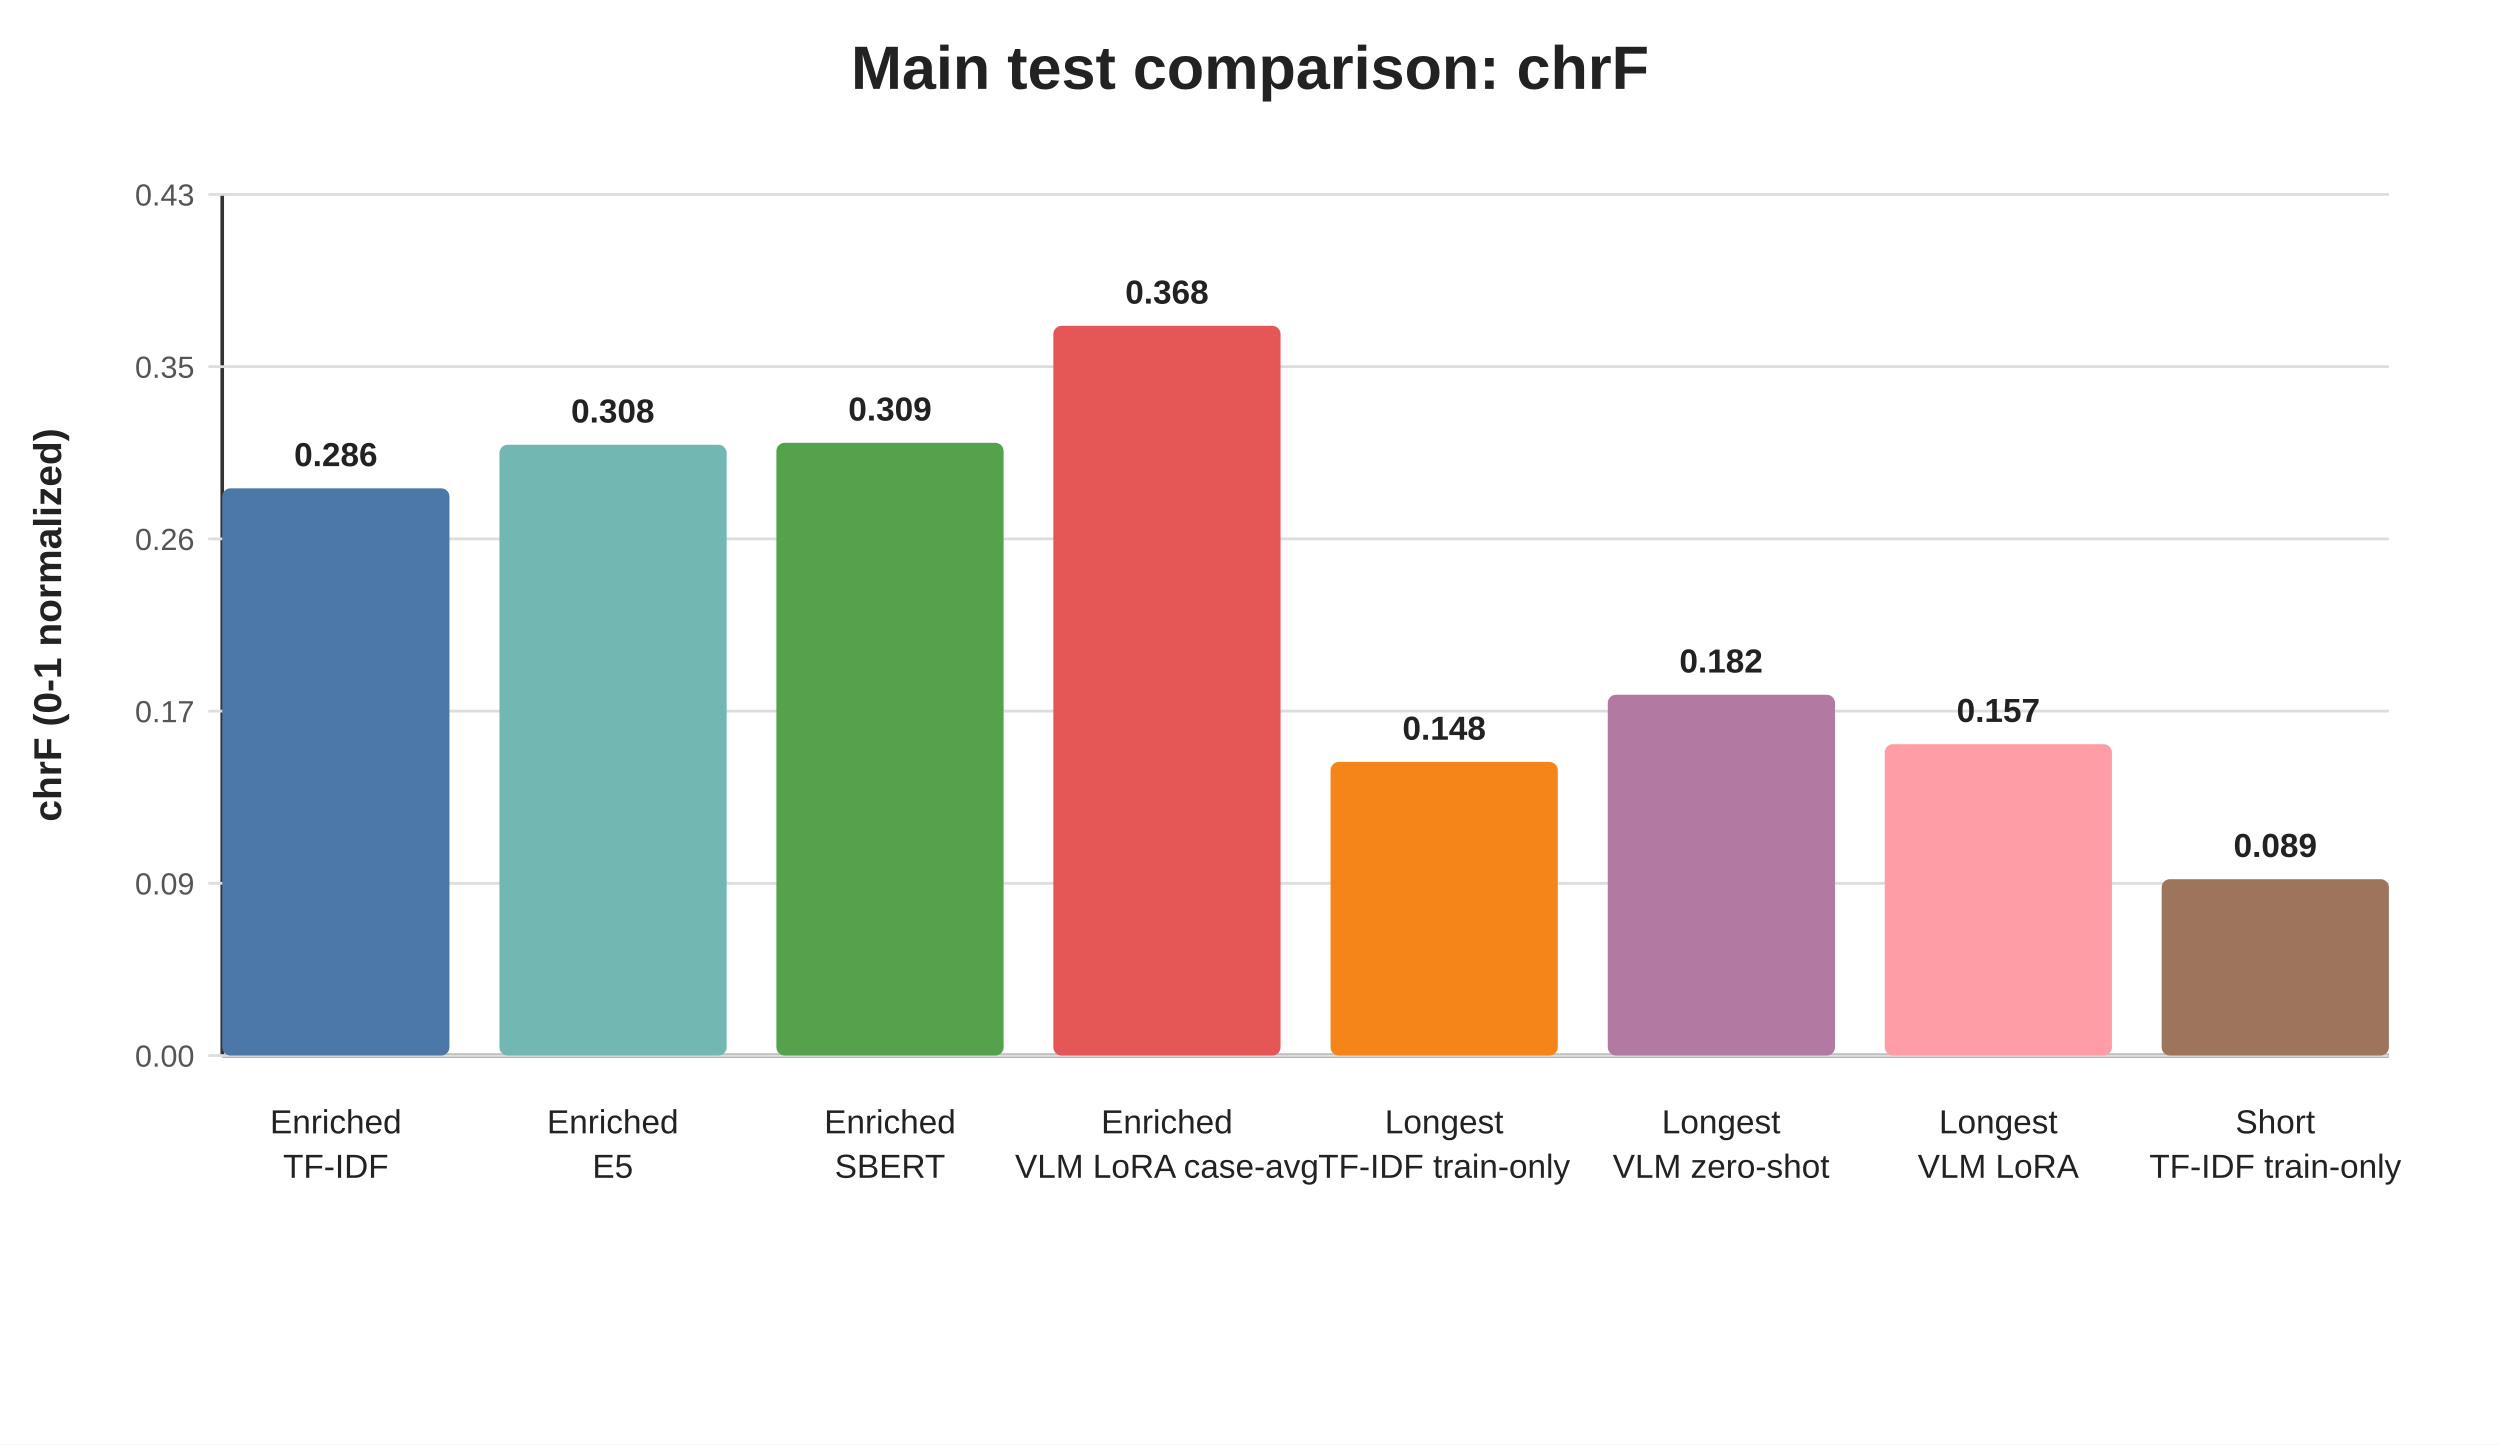
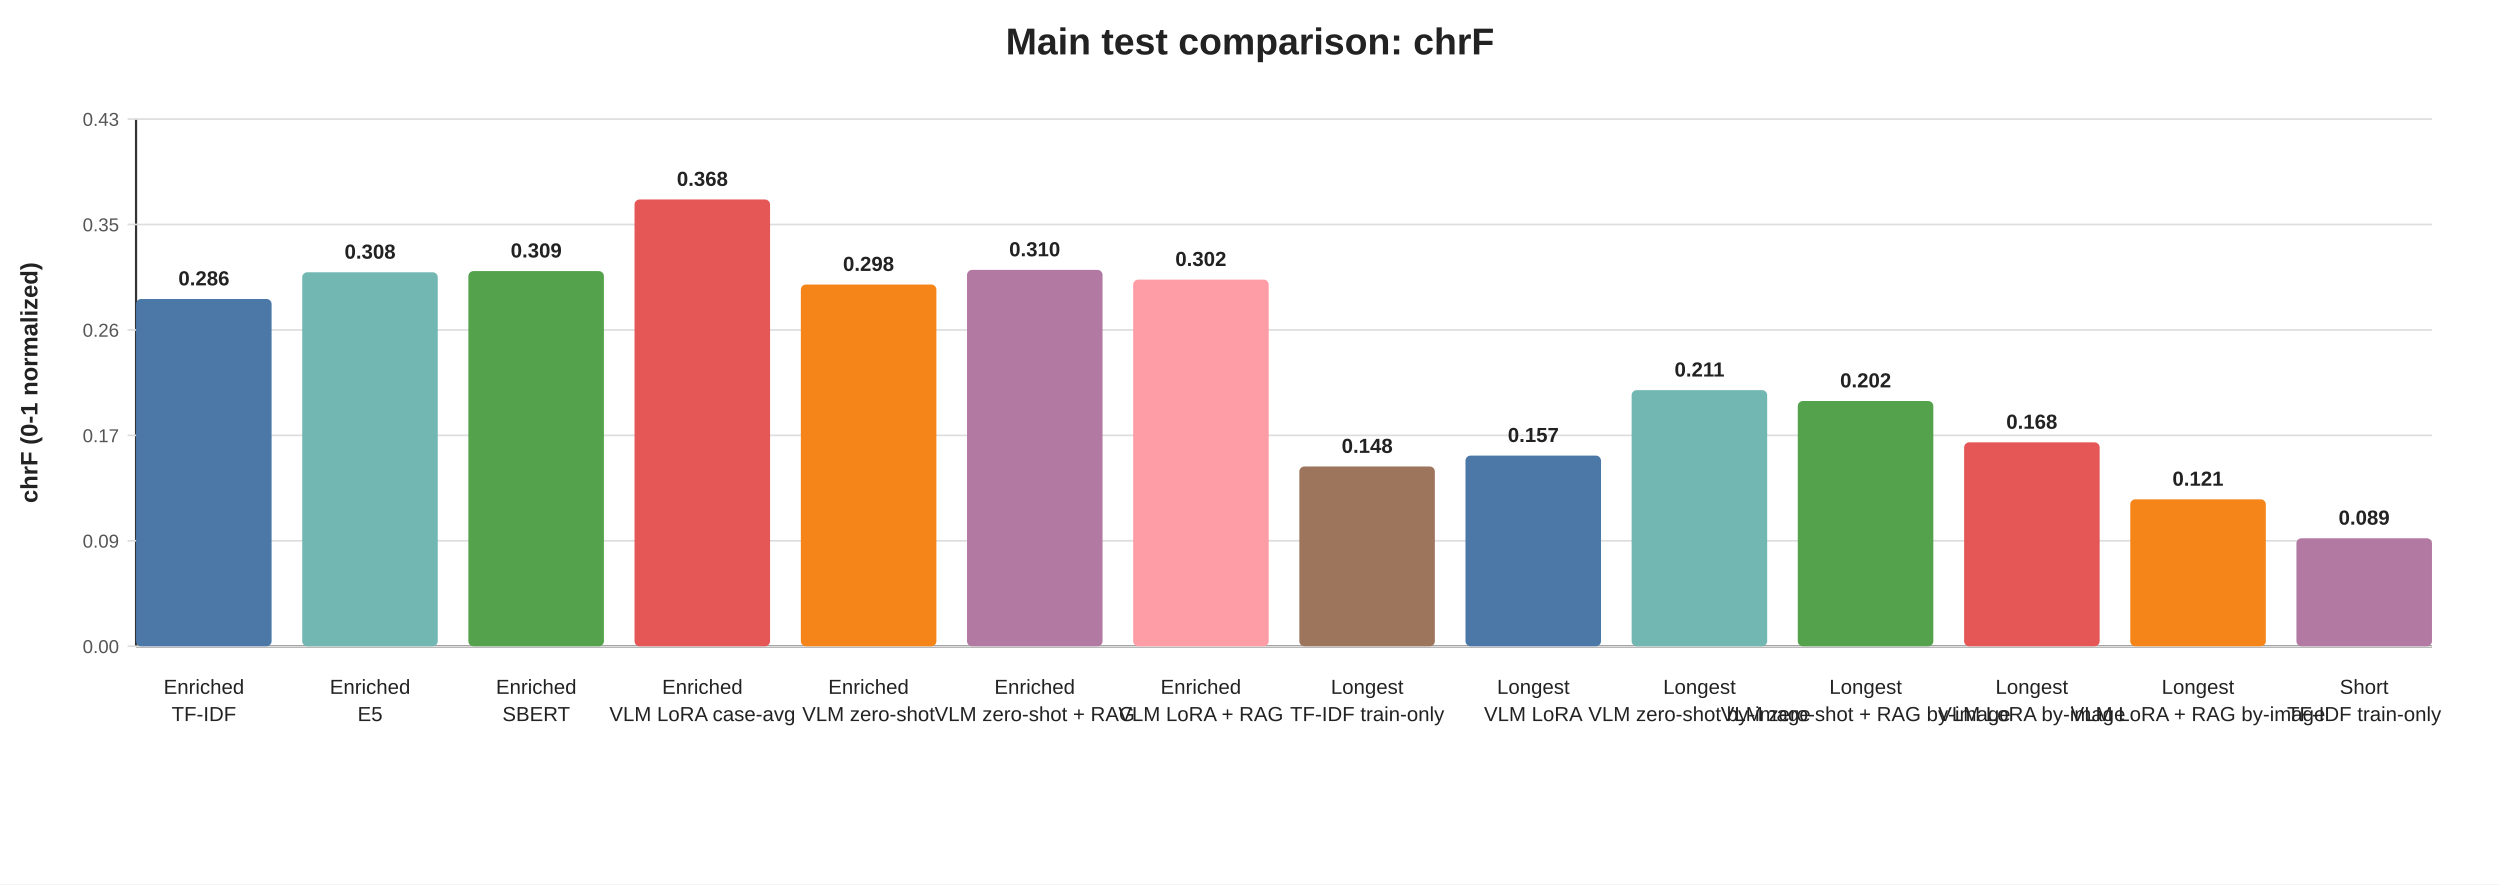
- <svg xmlns="http://www.w3.org/2000/svg" width="900" height="520" viewBox="0 0 900 520" role="img" aria-label="Main test comparison: chrF">
+ <svg xmlns="http://www.w3.org/2000/svg" width="1470" height="520" viewBox="0 0 1470 520" role="img" aria-label="Main test comparison: chrF">
  <style>
text{font-family:Arial,Helvetica,sans-serif;fill:#222}.title{font-size:22px;font-weight:700}.axis-label{font-size:14px;font-weight:600}.tick{font-size:11px;fill:#555}.label{font-size:12px}.value{font-size:12px;font-weight:700}.axis{stroke:#333;stroke-width:1.3}.grid{stroke:#ddd;stroke-width:1}
</style>
  <rect width="100%" height="100%" fill="white" />
-   <text x="450.0" y="32" text-anchor="middle" class="title">Main test comparison: chrF</text>
+   <text x="735.0" y="32" text-anchor="middle" class="title">Main test comparison: chrF</text>
  <text x="22" y="225.0" transform="rotate(-90 22 225.0)" text-anchor="middle" class="axis-label">chrF (0-1 normalized)</text>
  <line x1="80" y1="70" x2="80" y2="380" class="axis" />
-   <line x1="80" y1="380" x2="860" y2="380" class="axis" />
-   <line x1="75" y1="380.0" x2="860" y2="380.0" class="grid" />
+   <line x1="80" y1="380" x2="1430" y2="380" class="axis" />
+   <line x1="75" y1="380.0" x2="1430" y2="380.0" class="grid" />
  <text x="70" y="384.0" text-anchor="end" class="tick">0.00</text>
-   <line x1="75" y1="318.0" x2="860" y2="318.0" class="grid" />
+   <line x1="75" y1="318.0" x2="1430" y2="318.0" class="grid" />
  <text x="70" y="322.0" text-anchor="end" class="tick">0.09</text>
-   <line x1="75" y1="256.0" x2="860" y2="256.0" class="grid" />
+   <line x1="75" y1="256.0" x2="1430" y2="256.0" class="grid" />
  <text x="70" y="260.0" text-anchor="end" class="tick">0.17</text>
-   <line x1="75" y1="194.0" x2="860" y2="194.0" class="grid" />
+   <line x1="75" y1="194.0" x2="1430" y2="194.0" class="grid" />
  <text x="70" y="198.0" text-anchor="end" class="tick">0.26</text>
-   <line x1="75" y1="132.0" x2="860" y2="132.0" class="grid" />
+   <line x1="75" y1="132.0" x2="1430" y2="132.0" class="grid" />
  <text x="70" y="136.0" text-anchor="end" class="tick">0.35</text>
-   <line x1="75" y1="70.0" x2="860" y2="70.0" class="grid" />
+   <line x1="75" y1="70.0" x2="1430" y2="70.0" class="grid" />
  <text x="70" y="74.0" text-anchor="end" class="tick">0.43</text>
-   <rect x="80.0" y="175.8" width="81.8" height="204.2" fill="#4C78A8" rx="3" />
-   <text x="120.9" y="167.8" text-anchor="middle" class="value">0.286</text>
-   <text x="120.9" y="408.0" text-anchor="middle" class="label">Enriched</text>
-   <text x="120.9" y="424.0" text-anchor="middle" class="label">TF-IDF</text>
-   <rect x="179.8" y="160.1" width="81.8" height="219.9" fill="#72B7B2" rx="3" />
-   <text x="220.6" y="152.1" text-anchor="middle" class="value">0.308</text>
-   <text x="220.6" y="408.0" text-anchor="middle" class="label">Enriched</text>
-   <text x="220.6" y="424.0" text-anchor="middle" class="label">E5</text>
-   <rect x="279.5" y="159.4" width="81.8" height="220.6" fill="#54A24B" rx="3" />
-   <text x="320.4" y="151.4" text-anchor="middle" class="value">0.309</text>
-   <text x="320.4" y="408.0" text-anchor="middle" class="label">Enriched</text>
-   <text x="320.4" y="424.0" text-anchor="middle" class="label">SBERT</text>
-   <rect x="379.2" y="117.3" width="81.8" height="262.7" fill="#E45756" rx="3" />
-   <text x="420.1" y="109.3" text-anchor="middle" class="value">0.368</text>
-   <text x="420.1" y="408.0" text-anchor="middle" class="label">Enriched</text>
-   <text x="420.1" y="424.0" text-anchor="middle" class="label">VLM LoRA case-avg</text>
-   <rect x="479.0" y="274.3" width="81.8" height="105.7" fill="#F58518" rx="3" />
-   <text x="519.9" y="266.3" text-anchor="middle" class="value">0.148</text>
-   <text x="519.9" y="408.0" text-anchor="middle" class="label">Longest</text>
-   <text x="519.9" y="424.0" text-anchor="middle" class="label">TF-IDF train-only</text>
-   <rect x="578.8" y="250.1" width="81.8" height="129.9" fill="#B279A2" rx="3" />
-   <text x="619.6" y="242.1" text-anchor="middle" class="value">0.182</text>
-   <text x="619.6" y="408.0" text-anchor="middle" class="label">Longest</text>
-   <text x="619.6" y="424.0" text-anchor="middle" class="label">VLM zero-shot</text>
-   <rect x="678.5" y="267.9" width="81.8" height="112.1" fill="#FF9DA6" rx="3" />
-   <text x="719.4" y="259.9" text-anchor="middle" class="value">0.157</text>
-   <text x="719.4" y="408.0" text-anchor="middle" class="label">Longest</text>
-   <text x="719.4" y="424.0" text-anchor="middle" class="label">VLM LoRA</text>
-   <rect x="778.2" y="316.5" width="81.8" height="63.5" fill="#9D755D" rx="3" />
-   <text x="819.1" y="308.5" text-anchor="middle" class="value">0.089</text>
-   <text x="819.1" y="408.0" text-anchor="middle" class="label">Short</text>
-   <text x="819.1" y="424.0" text-anchor="middle" class="label">TF-IDF train-only</text>
+   <rect x="80.0" y="175.8" width="79.7" height="204.2" fill="#4C78A8" rx="3" />
+   <text x="119.9" y="167.8" text-anchor="middle" class="value">0.286</text>
+   <text x="119.9" y="408.0" text-anchor="middle" class="label">Enriched</text>
+   <text x="119.9" y="424.0" text-anchor="middle" class="label">TF-IDF</text>
+   <rect x="177.7" y="160.1" width="79.7" height="219.9" fill="#72B7B2" rx="3" />
+   <text x="217.6" y="152.1" text-anchor="middle" class="value">0.308</text>
+   <text x="217.6" y="408.0" text-anchor="middle" class="label">Enriched</text>
+   <text x="217.6" y="424.0" text-anchor="middle" class="label">E5</text>
+   <rect x="275.4" y="159.4" width="79.7" height="220.6" fill="#54A24B" rx="3" />
+   <text x="315.3" y="151.4" text-anchor="middle" class="value">0.309</text>
+   <text x="315.3" y="408.0" text-anchor="middle" class="label">Enriched</text>
+   <text x="315.3" y="424.0" text-anchor="middle" class="label">SBERT</text>
+   <rect x="373.1" y="117.3" width="79.7" height="262.7" fill="#E45756" rx="3" />
+   <text x="413.0" y="109.3" text-anchor="middle" class="value">0.368</text>
+   <text x="413.0" y="408.0" text-anchor="middle" class="label">Enriched</text>
+   <text x="413.0" y="424.0" text-anchor="middle" class="label">VLM LoRA case-avg</text>
+   <rect x="470.9" y="167.3" width="79.7" height="212.7" fill="#F58518" rx="3" />
+   <text x="510.7" y="159.3" text-anchor="middle" class="value">0.298</text>
+   <text x="510.7" y="408.0" text-anchor="middle" class="label">Enriched</text>
+   <text x="510.7" y="424.0" text-anchor="middle" class="label">VLM zero-shot</text>
+   <rect x="568.6" y="158.7" width="79.7" height="221.3" fill="#B279A2" rx="3" />
+   <text x="608.4" y="150.7" text-anchor="middle" class="value">0.310</text>
+   <text x="608.4" y="408.0" text-anchor="middle" class="label">Enriched</text>
+   <text x="608.4" y="424.0" text-anchor="middle" class="label">VLM zero-shot + RAG</text>
+   <rect x="666.3" y="164.4" width="79.7" height="215.6" fill="#FF9DA6" rx="3" />
+   <text x="706.1" y="156.4" text-anchor="middle" class="value">0.302</text>
+   <text x="706.1" y="408.0" text-anchor="middle" class="label">Enriched</text>
+   <text x="706.1" y="424.0" text-anchor="middle" class="label">VLM LoRA + RAG</text>
+   <rect x="764.0" y="274.3" width="79.7" height="105.7" fill="#9D755D" rx="3" />
+   <text x="803.9" y="266.3" text-anchor="middle" class="value">0.148</text>
+   <text x="803.9" y="408.0" text-anchor="middle" class="label">Longest</text>
+   <text x="803.9" y="424.0" text-anchor="middle" class="label">TF-IDF train-only</text>
+   <rect x="861.7" y="267.9" width="79.7" height="112.1" fill="#4C78A8" rx="3" />
+   <text x="901.6" y="259.9" text-anchor="middle" class="value">0.157</text>
+   <text x="901.6" y="408.0" text-anchor="middle" class="label">Longest</text>
+   <text x="901.6" y="424.0" text-anchor="middle" class="label">VLM LoRA</text>
+   <rect x="959.4" y="229.4" width="79.7" height="150.6" fill="#72B7B2" rx="3" />
+   <text x="999.3" y="221.4" text-anchor="middle" class="value">0.211</text>
+   <text x="999.3" y="408.0" text-anchor="middle" class="label">Longest</text>
+   <text x="999.3" y="424.0" text-anchor="middle" class="label">VLM zero-shot by-image</text>
+   <rect x="1057.1" y="235.8" width="79.7" height="144.2" fill="#54A24B" rx="3" />
+   <text x="1097.0" y="227.8" text-anchor="middle" class="value">0.202</text>
+   <text x="1097.0" y="408.0" text-anchor="middle" class="label">Longest</text>
+   <text x="1097.0" y="424.0" text-anchor="middle" class="label">VLM zero-shot + RAG by-image</text>
+   <rect x="1154.9" y="260.1" width="79.7" height="119.9" fill="#E45756" rx="3" />
+   <text x="1194.7" y="252.1" text-anchor="middle" class="value">0.168</text>
+   <text x="1194.7" y="408.0" text-anchor="middle" class="label">Longest</text>
+   <text x="1194.7" y="424.0" text-anchor="middle" class="label">VLM LoRA by-image</text>
+   <rect x="1252.6" y="293.6" width="79.7" height="86.4" fill="#F58518" rx="3" />
+   <text x="1292.4" y="285.6" text-anchor="middle" class="value">0.121</text>
+   <text x="1292.4" y="408.0" text-anchor="middle" class="label">Longest</text>
+   <text x="1292.4" y="424.0" text-anchor="middle" class="label">VLM LoRA + RAG by-image</text>
+   <rect x="1350.3" y="316.5" width="79.7" height="63.5" fill="#B279A2" rx="3" />
+   <text x="1390.1" y="308.5" text-anchor="middle" class="value">0.089</text>
+   <text x="1390.1" y="408.0" text-anchor="middle" class="label">Short</text>
+   <text x="1390.1" y="424.0" text-anchor="middle" class="label">TF-IDF train-only</text>
</svg>
